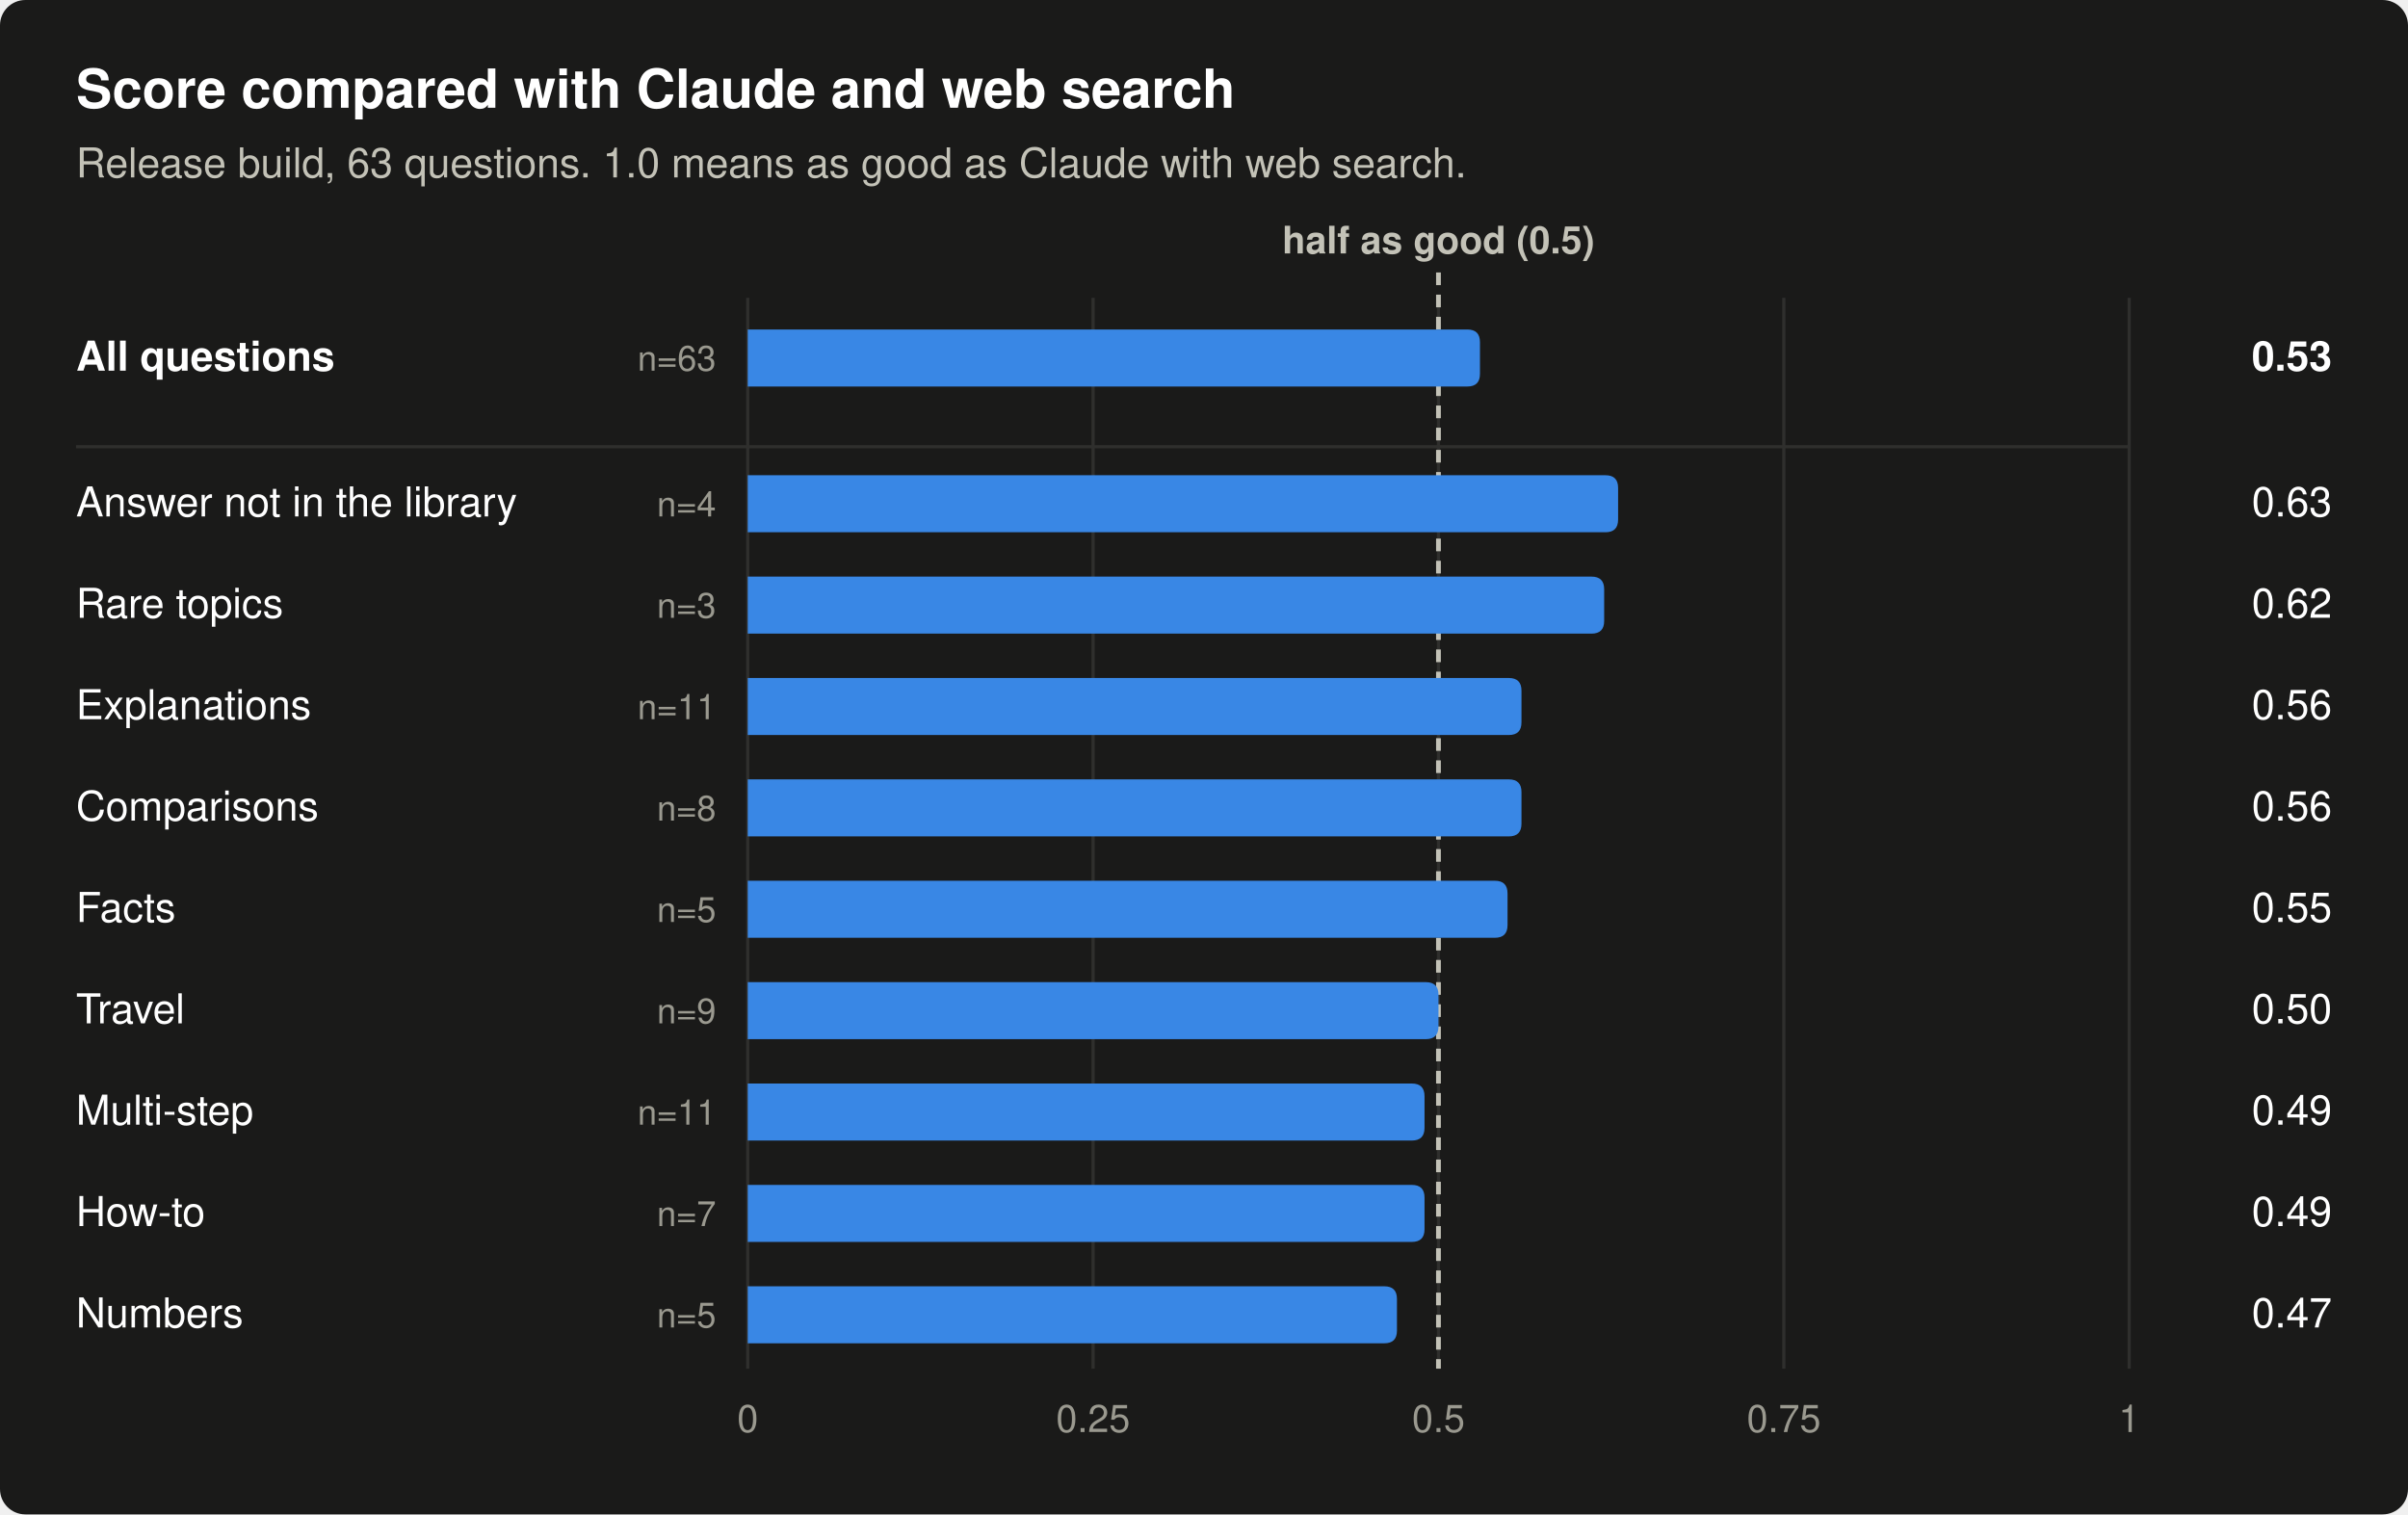
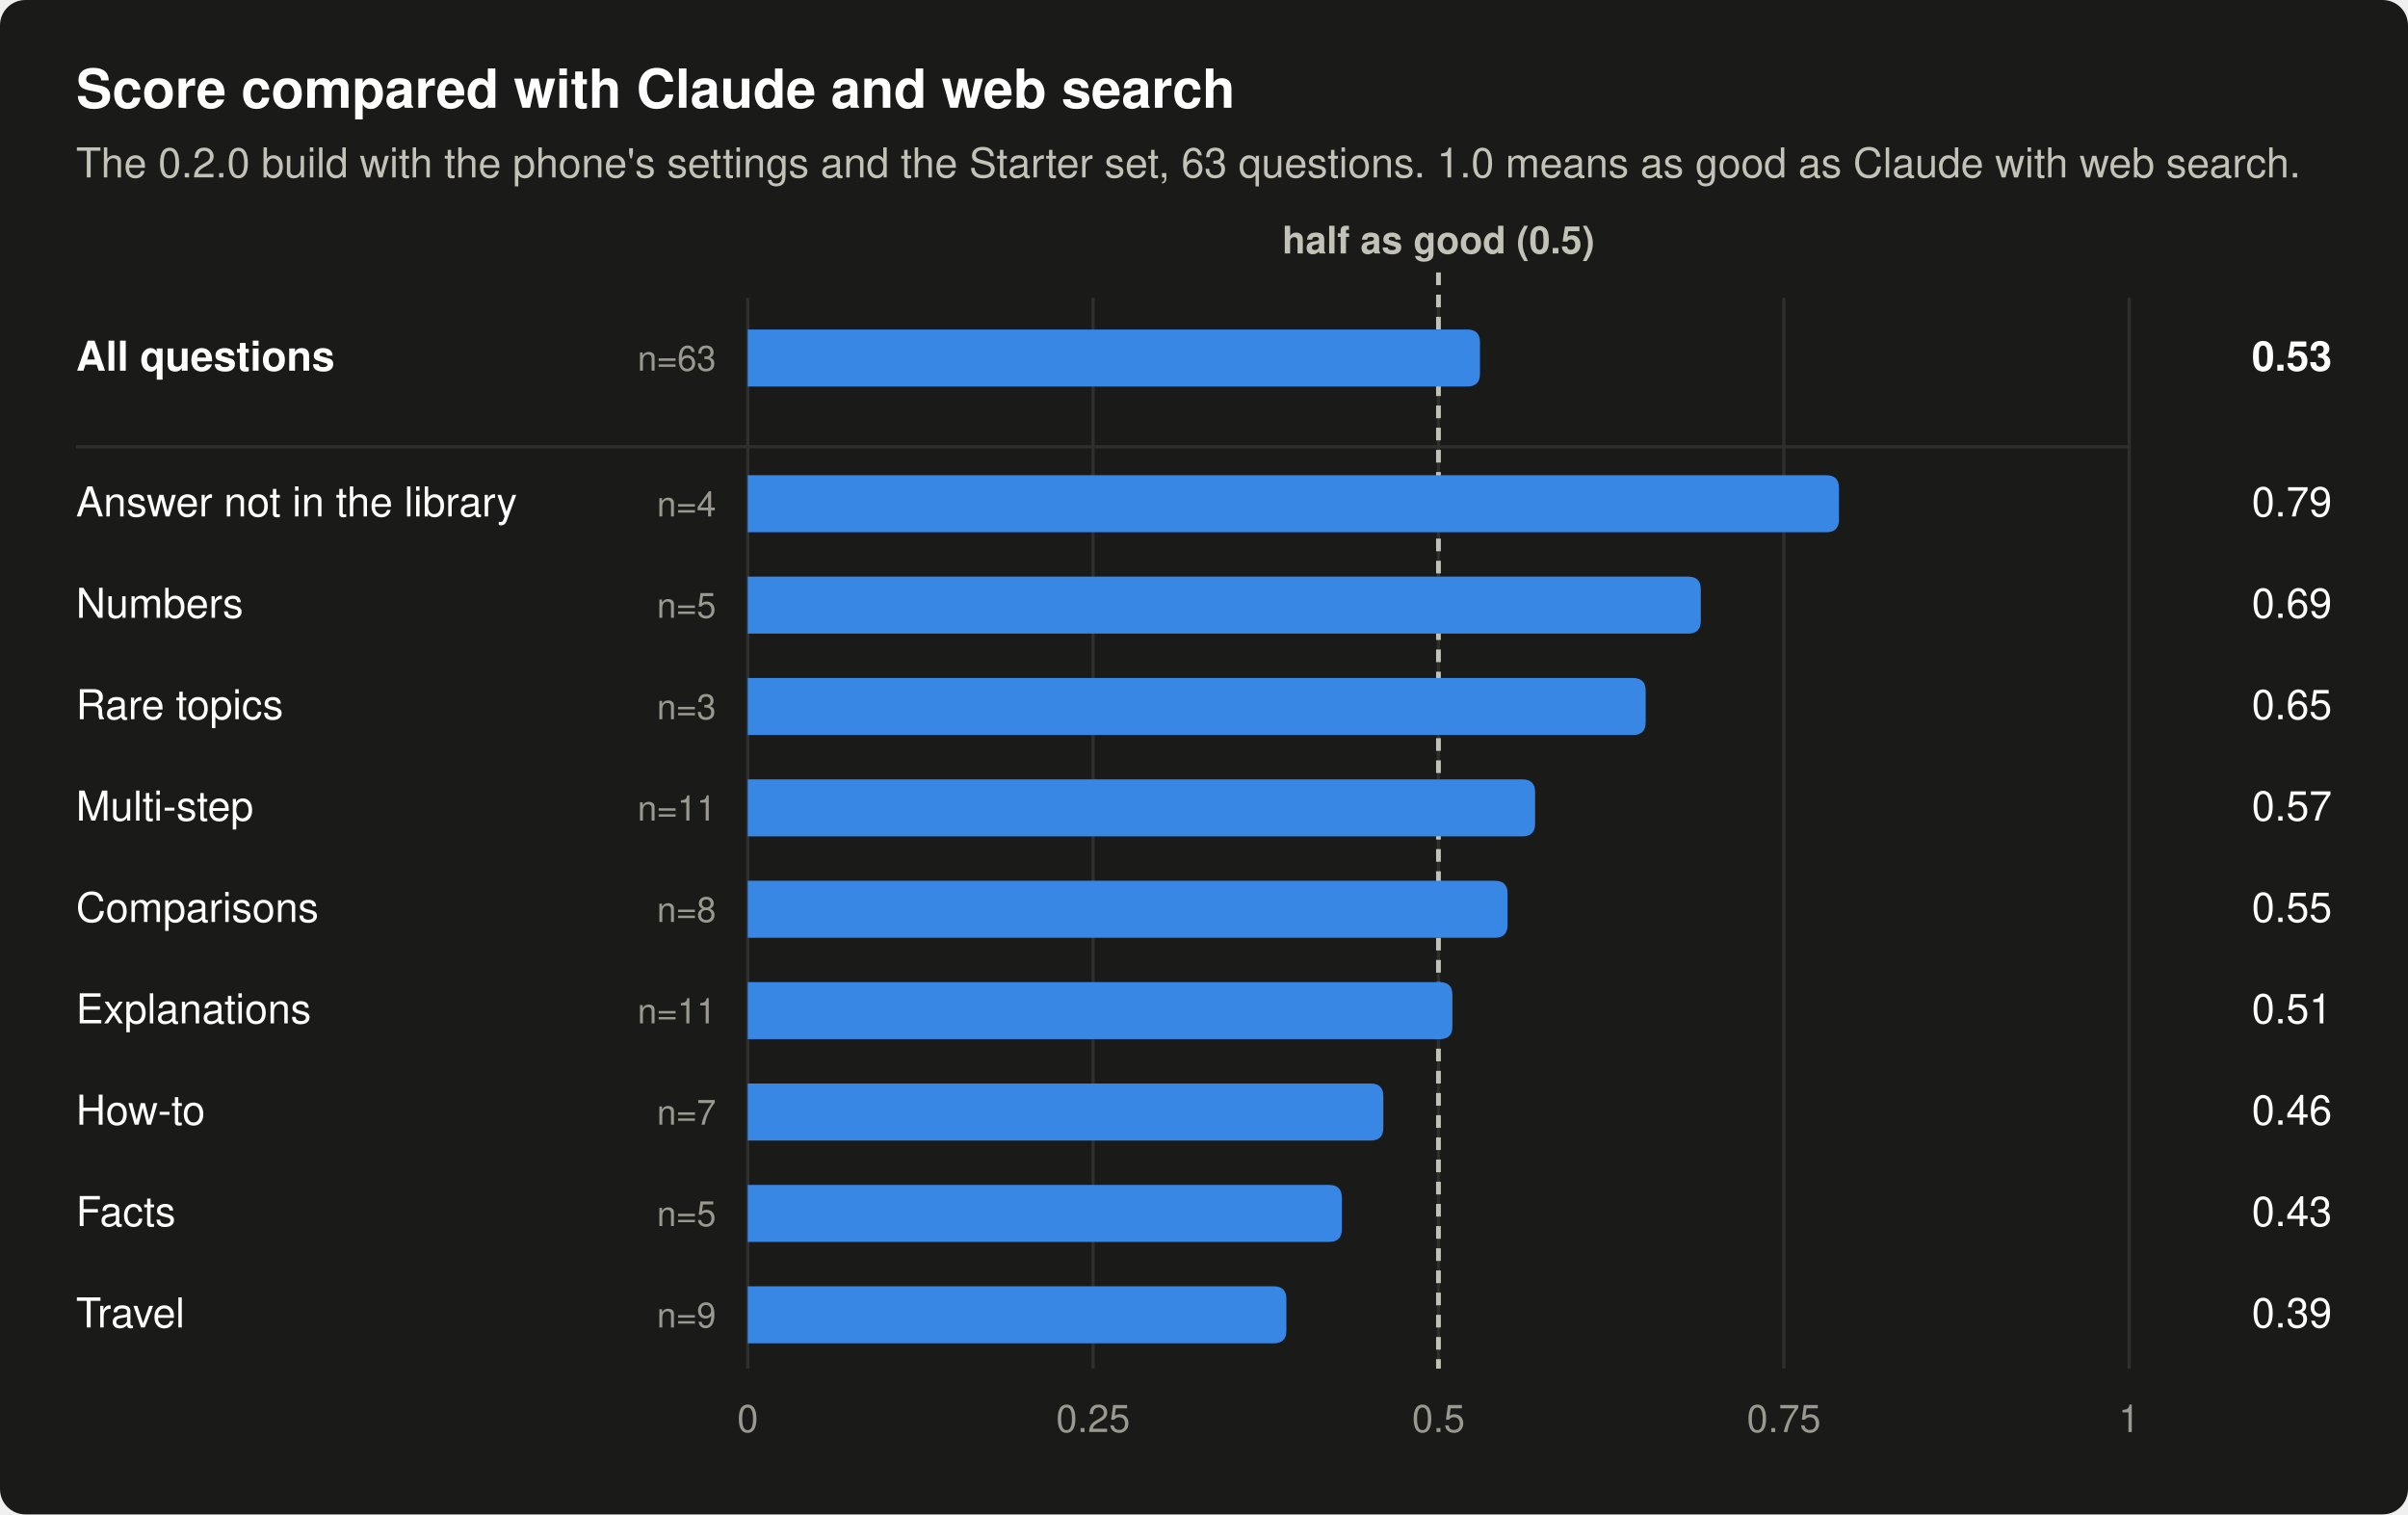
<svg xmlns="http://www.w3.org/2000/svg" width="760" height="478" viewBox="0 0 760 478" role="img">
  <rect width="760" height="478" rx="8" fill="#1a1a19" />
  <text x="24.0" y="34.0" fill="#ffffff" font-size="17" font-weight="700" text-anchor="start" font-family="-apple-system, BlinkMacSystemFont, 'Segoe UI', Helvetica, Arial, sans-serif">Score compared with Claude and web search</text>
-   <text x="24.0" y="56.0" fill="#c3c2b7" font-size="13" font-weight="400" text-anchor="start" font-family="-apple-system, BlinkMacSystemFont, 'Segoe UI', Helvetica, Arial, sans-serif">Release build, 63 questions. 1.0 means as good as Claude with web search.</text>
+   <text x="24.0" y="56.0" fill="#c3c2b7" font-size="13" font-weight="400" text-anchor="start" font-family="-apple-system, BlinkMacSystemFont, 'Segoe UI', Helvetica, Arial, sans-serif">The 0.2.0 build with the phone's settings and the Starter set, 63 questions. 1.0 means as good as Claude with web search.</text>
  <line x1="236.0" y1="94" x2="236.0" y2="432" stroke="#2f2f2d" stroke-width="1" />
  <text x="236.0" y="452.0" fill="#9a998f" font-size="12" font-weight="400" text-anchor="middle" font-family="-apple-system, BlinkMacSystemFont, 'Segoe UI', Helvetica, Arial, sans-serif">0</text>
  <line x1="345.0" y1="94" x2="345.0" y2="432" stroke="#2f2f2d" stroke-width="1" />
  <text x="345.0" y="452.0" fill="#9a998f" font-size="12" font-weight="400" text-anchor="middle" font-family="-apple-system, BlinkMacSystemFont, 'Segoe UI', Helvetica, Arial, sans-serif">0.25</text>
  <line x1="454.0" y1="94" x2="454.0" y2="432" stroke="#2f2f2d" stroke-width="1" />
  <text x="454.0" y="452.0" fill="#9a998f" font-size="12" font-weight="400" text-anchor="middle" font-family="-apple-system, BlinkMacSystemFont, 'Segoe UI', Helvetica, Arial, sans-serif">0.5</text>
  <line x1="563.0" y1="94" x2="563.0" y2="432" stroke="#2f2f2d" stroke-width="1" />
  <text x="563.0" y="452.0" fill="#9a998f" font-size="12" font-weight="400" text-anchor="middle" font-family="-apple-system, BlinkMacSystemFont, 'Segoe UI', Helvetica, Arial, sans-serif">0.75</text>
  <line x1="672.0" y1="94" x2="672.0" y2="432" stroke="#2f2f2d" stroke-width="1" />
  <text x="672.0" y="452.0" fill="#9a998f" font-size="12" font-weight="400" text-anchor="middle" font-family="-apple-system, BlinkMacSystemFont, 'Segoe UI', Helvetica, Arial, sans-serif">1</text>
  <line x1="454.0" y1="86" x2="454.0" y2="432" stroke="#c3c2b7" stroke-width="1.5" stroke-dasharray="4 3" />
  <text x="454.0" y="80.0" fill="#c3c2b7" font-size="12" font-weight="600" text-anchor="middle" font-family="-apple-system, BlinkMacSystemFont, 'Segoe UI', Helvetica, Arial, sans-serif">half as good (0.5)</text>
  <text x="24.0" y="117.0" fill="#ffffff" font-size="13" font-weight="700" text-anchor="start" font-family="-apple-system, BlinkMacSystemFont, 'Segoe UI', Helvetica, Arial, sans-serif">All questions</text>
  <text x="226.0" y="117.0" fill="#9a998f" font-size="11" font-weight="400" text-anchor="end" font-family="-apple-system, BlinkMacSystemFont, 'Segoe UI', Helvetica, Arial, sans-serif">n=63</text>
  <path d="M236.0,104.0 H463.1 Q467.1,104.0 467.1,108.0 V118.0 Q467.1,122.0 463.1,122.0 H236.0 Z" fill="#3987e5" />
  <text x="736.0" y="117.0" fill="#ffffff" font-size="13" font-weight="700" text-anchor="end" font-family="-apple-system, BlinkMacSystemFont, 'Segoe UI', Helvetica, Arial, sans-serif">0.53</text>
  <line x1="24" y1="141" x2="672" y2="141" stroke="#2f2f2d" stroke-width="1" />
  <text x="24.0" y="163.0" fill="#ffffff" font-size="13" font-weight="400" text-anchor="start" font-family="-apple-system, BlinkMacSystemFont, 'Segoe UI', Helvetica, Arial, sans-serif">Answer not in the library</text>
  <text x="226.0" y="163.0" fill="#9a998f" font-size="11" font-weight="400" text-anchor="end" font-family="-apple-system, BlinkMacSystemFont, 'Segoe UI', Helvetica, Arial, sans-serif">n=4</text>
-   <path d="M236.0,150.0 H506.7 Q510.7,150.0 510.7,154.0 V164.0 Q510.7,168.0 506.7,168.0 H236.0 Z" fill="#3987e5" />
-   <text x="736.0" y="163.0" fill="#ffffff" font-size="13" font-weight="400" text-anchor="end" font-family="-apple-system, BlinkMacSystemFont, 'Segoe UI', Helvetica, Arial, sans-serif">0.63</text>
-   <text x="24.0" y="195.0" fill="#ffffff" font-size="13" font-weight="400" text-anchor="start" font-family="-apple-system, BlinkMacSystemFont, 'Segoe UI', Helvetica, Arial, sans-serif">Rare topics</text>
-   <text x="226.0" y="195.0" fill="#9a998f" font-size="11" font-weight="400" text-anchor="end" font-family="-apple-system, BlinkMacSystemFont, 'Segoe UI', Helvetica, Arial, sans-serif">n=3</text>
-   <path d="M236.0,182.0 H502.3 Q506.3,182.0 506.3,186.0 V196.0 Q506.3,200.0 502.3,200.0 H236.0 Z" fill="#3987e5" />
-   <text x="736.0" y="195.0" fill="#ffffff" font-size="13" font-weight="400" text-anchor="end" font-family="-apple-system, BlinkMacSystemFont, 'Segoe UI', Helvetica, Arial, sans-serif">0.62</text>
-   <text x="24.0" y="227.0" fill="#ffffff" font-size="13" font-weight="400" text-anchor="start" font-family="-apple-system, BlinkMacSystemFont, 'Segoe UI', Helvetica, Arial, sans-serif">Explanations</text>
-   <text x="226.0" y="227.0" fill="#9a998f" font-size="11" font-weight="400" text-anchor="end" font-family="-apple-system, BlinkMacSystemFont, 'Segoe UI', Helvetica, Arial, sans-serif">n=11</text>
-   <path d="M236.0,214.0 H476.2 Q480.2,214.0 480.2,218.0 V228.0 Q480.2,232.0 476.2,232.0 H236.0 Z" fill="#3987e5" />
-   <text x="736.0" y="227.0" fill="#ffffff" font-size="13" font-weight="400" text-anchor="end" font-family="-apple-system, BlinkMacSystemFont, 'Segoe UI', Helvetica, Arial, sans-serif">0.56</text>
-   <text x="24.0" y="259.0" fill="#ffffff" font-size="13" font-weight="400" text-anchor="start" font-family="-apple-system, BlinkMacSystemFont, 'Segoe UI', Helvetica, Arial, sans-serif">Comparisons</text>
-   <text x="226.0" y="259.0" fill="#9a998f" font-size="11" font-weight="400" text-anchor="end" font-family="-apple-system, BlinkMacSystemFont, 'Segoe UI', Helvetica, Arial, sans-serif">n=8</text>
-   <path d="M236.0,246.0 H476.2 Q480.2,246.0 480.2,250.0 V260.0 Q480.2,264.0 476.2,264.0 H236.0 Z" fill="#3987e5" />
-   <text x="736.0" y="259.0" fill="#ffffff" font-size="13" font-weight="400" text-anchor="end" font-family="-apple-system, BlinkMacSystemFont, 'Segoe UI', Helvetica, Arial, sans-serif">0.56</text>
-   <text x="24.0" y="291.0" fill="#ffffff" font-size="13" font-weight="400" text-anchor="start" font-family="-apple-system, BlinkMacSystemFont, 'Segoe UI', Helvetica, Arial, sans-serif">Facts</text>
-   <text x="226.0" y="291.0" fill="#9a998f" font-size="11" font-weight="400" text-anchor="end" font-family="-apple-system, BlinkMacSystemFont, 'Segoe UI', Helvetica, Arial, sans-serif">n=5</text>
+   <path d="M236.0,150.0 H576.4 Q580.4,150.0 580.4,154.0 V164.0 Q580.4,168.0 576.4,168.0 H236.0 Z" fill="#3987e5" />
+   <text x="736.0" y="163.0" fill="#ffffff" font-size="13" font-weight="400" text-anchor="end" font-family="-apple-system, BlinkMacSystemFont, 'Segoe UI', Helvetica, Arial, sans-serif">0.79</text>
+   <text x="24.0" y="195.0" fill="#ffffff" font-size="13" font-weight="400" text-anchor="start" font-family="-apple-system, BlinkMacSystemFont, 'Segoe UI', Helvetica, Arial, sans-serif">Numbers</text>
+   <text x="226.0" y="195.0" fill="#9a998f" font-size="11" font-weight="400" text-anchor="end" font-family="-apple-system, BlinkMacSystemFont, 'Segoe UI', Helvetica, Arial, sans-serif">n=5</text>
+   <path d="M236.0,182.0 H532.8 Q536.8,182.0 536.8,186.0 V196.0 Q536.8,200.0 532.8,200.0 H236.0 Z" fill="#3987e5" />
+   <text x="736.0" y="195.0" fill="#ffffff" font-size="13" font-weight="400" text-anchor="end" font-family="-apple-system, BlinkMacSystemFont, 'Segoe UI', Helvetica, Arial, sans-serif">0.69</text>
+   <text x="24.0" y="227.0" fill="#ffffff" font-size="13" font-weight="400" text-anchor="start" font-family="-apple-system, BlinkMacSystemFont, 'Segoe UI', Helvetica, Arial, sans-serif">Rare topics</text>
+   <text x="226.0" y="227.0" fill="#9a998f" font-size="11" font-weight="400" text-anchor="end" font-family="-apple-system, BlinkMacSystemFont, 'Segoe UI', Helvetica, Arial, sans-serif">n=3</text>
+   <path d="M236.0,214.0 H515.4 Q519.4,214.0 519.4,218.0 V228.0 Q519.4,232.0 515.4,232.0 H236.0 Z" fill="#3987e5" />
+   <text x="736.0" y="227.0" fill="#ffffff" font-size="13" font-weight="400" text-anchor="end" font-family="-apple-system, BlinkMacSystemFont, 'Segoe UI', Helvetica, Arial, sans-serif">0.65</text>
+   <text x="24.0" y="259.0" fill="#ffffff" font-size="13" font-weight="400" text-anchor="start" font-family="-apple-system, BlinkMacSystemFont, 'Segoe UI', Helvetica, Arial, sans-serif">Multi-step</text>
+   <text x="226.0" y="259.0" fill="#9a998f" font-size="11" font-weight="400" text-anchor="end" font-family="-apple-system, BlinkMacSystemFont, 'Segoe UI', Helvetica, Arial, sans-serif">n=11</text>
+   <path d="M236.0,246.0 H480.5 Q484.5,246.0 484.5,250.0 V260.0 Q484.5,264.0 480.5,264.0 H236.0 Z" fill="#3987e5" />
+   <text x="736.0" y="259.0" fill="#ffffff" font-size="13" font-weight="400" text-anchor="end" font-family="-apple-system, BlinkMacSystemFont, 'Segoe UI', Helvetica, Arial, sans-serif">0.57</text>
+   <text x="24.0" y="291.0" fill="#ffffff" font-size="13" font-weight="400" text-anchor="start" font-family="-apple-system, BlinkMacSystemFont, 'Segoe UI', Helvetica, Arial, sans-serif">Comparisons</text>
+   <text x="226.0" y="291.0" fill="#9a998f" font-size="11" font-weight="400" text-anchor="end" font-family="-apple-system, BlinkMacSystemFont, 'Segoe UI', Helvetica, Arial, sans-serif">n=8</text>
  <path d="M236.0,278.0 H471.8 Q475.8,278.0 475.8,282.0 V292.0 Q475.8,296.0 471.8,296.0 H236.0 Z" fill="#3987e5" />
  <text x="736.0" y="291.0" fill="#ffffff" font-size="13" font-weight="400" text-anchor="end" font-family="-apple-system, BlinkMacSystemFont, 'Segoe UI', Helvetica, Arial, sans-serif">0.55</text>
-   <text x="24.0" y="323.0" fill="#ffffff" font-size="13" font-weight="400" text-anchor="start" font-family="-apple-system, BlinkMacSystemFont, 'Segoe UI', Helvetica, Arial, sans-serif">Travel</text>
-   <text x="226.0" y="323.0" fill="#9a998f" font-size="11" font-weight="400" text-anchor="end" font-family="-apple-system, BlinkMacSystemFont, 'Segoe UI', Helvetica, Arial, sans-serif">n=9</text>
-   <path d="M236.0,310.0 H450.0 Q454.0,310.0 454.0,314.0 V324.0 Q454.0,328.0 450.0,328.0 H236.0 Z" fill="#3987e5" />
-   <text x="736.0" y="323.0" fill="#ffffff" font-size="13" font-weight="400" text-anchor="end" font-family="-apple-system, BlinkMacSystemFont, 'Segoe UI', Helvetica, Arial, sans-serif">0.50</text>
-   <text x="24.0" y="355.0" fill="#ffffff" font-size="13" font-weight="400" text-anchor="start" font-family="-apple-system, BlinkMacSystemFont, 'Segoe UI', Helvetica, Arial, sans-serif">Multi-step</text>
-   <text x="226.0" y="355.0" fill="#9a998f" font-size="11" font-weight="400" text-anchor="end" font-family="-apple-system, BlinkMacSystemFont, 'Segoe UI', Helvetica, Arial, sans-serif">n=11</text>
-   <path d="M236.0,342.0 H445.6 Q449.6,342.0 449.6,346.0 V356.0 Q449.6,360.0 445.6,360.0 H236.0 Z" fill="#3987e5" />
-   <text x="736.0" y="355.0" fill="#ffffff" font-size="13" font-weight="400" text-anchor="end" font-family="-apple-system, BlinkMacSystemFont, 'Segoe UI', Helvetica, Arial, sans-serif">0.49</text>
-   <text x="24.0" y="387.0" fill="#ffffff" font-size="13" font-weight="400" text-anchor="start" font-family="-apple-system, BlinkMacSystemFont, 'Segoe UI', Helvetica, Arial, sans-serif">How-to</text>
-   <text x="226.0" y="387.0" fill="#9a998f" font-size="11" font-weight="400" text-anchor="end" font-family="-apple-system, BlinkMacSystemFont, 'Segoe UI', Helvetica, Arial, sans-serif">n=7</text>
-   <path d="M236.0,374.0 H445.6 Q449.6,374.0 449.6,378.0 V388.0 Q449.6,392.0 445.6,392.0 H236.0 Z" fill="#3987e5" />
-   <text x="736.0" y="387.0" fill="#ffffff" font-size="13" font-weight="400" text-anchor="end" font-family="-apple-system, BlinkMacSystemFont, 'Segoe UI', Helvetica, Arial, sans-serif">0.49</text>
-   <text x="24.0" y="419.0" fill="#ffffff" font-size="13" font-weight="400" text-anchor="start" font-family="-apple-system, BlinkMacSystemFont, 'Segoe UI', Helvetica, Arial, sans-serif">Numbers</text>
-   <text x="226.0" y="419.0" fill="#9a998f" font-size="11" font-weight="400" text-anchor="end" font-family="-apple-system, BlinkMacSystemFont, 'Segoe UI', Helvetica, Arial, sans-serif">n=5</text>
-   <path d="M236.0,406.0 H436.9 Q440.9,406.0 440.9,410.0 V420.0 Q440.9,424.0 436.9,424.0 H236.0 Z" fill="#3987e5" />
-   <text x="736.0" y="419.0" fill="#ffffff" font-size="13" font-weight="400" text-anchor="end" font-family="-apple-system, BlinkMacSystemFont, 'Segoe UI', Helvetica, Arial, sans-serif">0.47</text>
+   <text x="24.0" y="323.0" fill="#ffffff" font-size="13" font-weight="400" text-anchor="start" font-family="-apple-system, BlinkMacSystemFont, 'Segoe UI', Helvetica, Arial, sans-serif">Explanations</text>
+   <text x="226.0" y="323.0" fill="#9a998f" font-size="11" font-weight="400" text-anchor="end" font-family="-apple-system, BlinkMacSystemFont, 'Segoe UI', Helvetica, Arial, sans-serif">n=11</text>
+   <path d="M236.0,310.0 H454.4 Q458.4,310.0 458.4,314.0 V324.0 Q458.4,328.0 454.4,328.0 H236.0 Z" fill="#3987e5" />
+   <text x="736.0" y="323.0" fill="#ffffff" font-size="13" font-weight="400" text-anchor="end" font-family="-apple-system, BlinkMacSystemFont, 'Segoe UI', Helvetica, Arial, sans-serif">0.51</text>
+   <text x="24.0" y="355.0" fill="#ffffff" font-size="13" font-weight="400" text-anchor="start" font-family="-apple-system, BlinkMacSystemFont, 'Segoe UI', Helvetica, Arial, sans-serif">How-to</text>
+   <text x="226.0" y="355.0" fill="#9a998f" font-size="11" font-weight="400" text-anchor="end" font-family="-apple-system, BlinkMacSystemFont, 'Segoe UI', Helvetica, Arial, sans-serif">n=7</text>
+   <path d="M236.0,342.0 H432.6 Q436.6,342.0 436.6,346.0 V356.0 Q436.6,360.0 432.6,360.0 H236.0 Z" fill="#3987e5" />
+   <text x="736.0" y="355.0" fill="#ffffff" font-size="13" font-weight="400" text-anchor="end" font-family="-apple-system, BlinkMacSystemFont, 'Segoe UI', Helvetica, Arial, sans-serif">0.46</text>
+   <text x="24.0" y="387.0" fill="#ffffff" font-size="13" font-weight="400" text-anchor="start" font-family="-apple-system, BlinkMacSystemFont, 'Segoe UI', Helvetica, Arial, sans-serif">Facts</text>
+   <text x="226.0" y="387.0" fill="#9a998f" font-size="11" font-weight="400" text-anchor="end" font-family="-apple-system, BlinkMacSystemFont, 'Segoe UI', Helvetica, Arial, sans-serif">n=5</text>
+   <path d="M236.0,374.0 H419.5 Q423.5,374.0 423.5,378.0 V388.0 Q423.5,392.0 419.5,392.0 H236.0 Z" fill="#3987e5" />
+   <text x="736.0" y="387.0" fill="#ffffff" font-size="13" font-weight="400" text-anchor="end" font-family="-apple-system, BlinkMacSystemFont, 'Segoe UI', Helvetica, Arial, sans-serif">0.43</text>
+   <text x="24.0" y="419.0" fill="#ffffff" font-size="13" font-weight="400" text-anchor="start" font-family="-apple-system, BlinkMacSystemFont, 'Segoe UI', Helvetica, Arial, sans-serif">Travel</text>
+   <text x="226.0" y="419.0" fill="#9a998f" font-size="11" font-weight="400" text-anchor="end" font-family="-apple-system, BlinkMacSystemFont, 'Segoe UI', Helvetica, Arial, sans-serif">n=9</text>
+   <path d="M236.0,406.0 H402.0 Q406.0,406.0 406.0,410.0 V420.0 Q406.0,424.0 402.0,424.0 H236.0 Z" fill="#3987e5" />
+   <text x="736.0" y="419.0" fill="#ffffff" font-size="13" font-weight="400" text-anchor="end" font-family="-apple-system, BlinkMacSystemFont, 'Segoe UI', Helvetica, Arial, sans-serif">0.39</text>
</svg>
